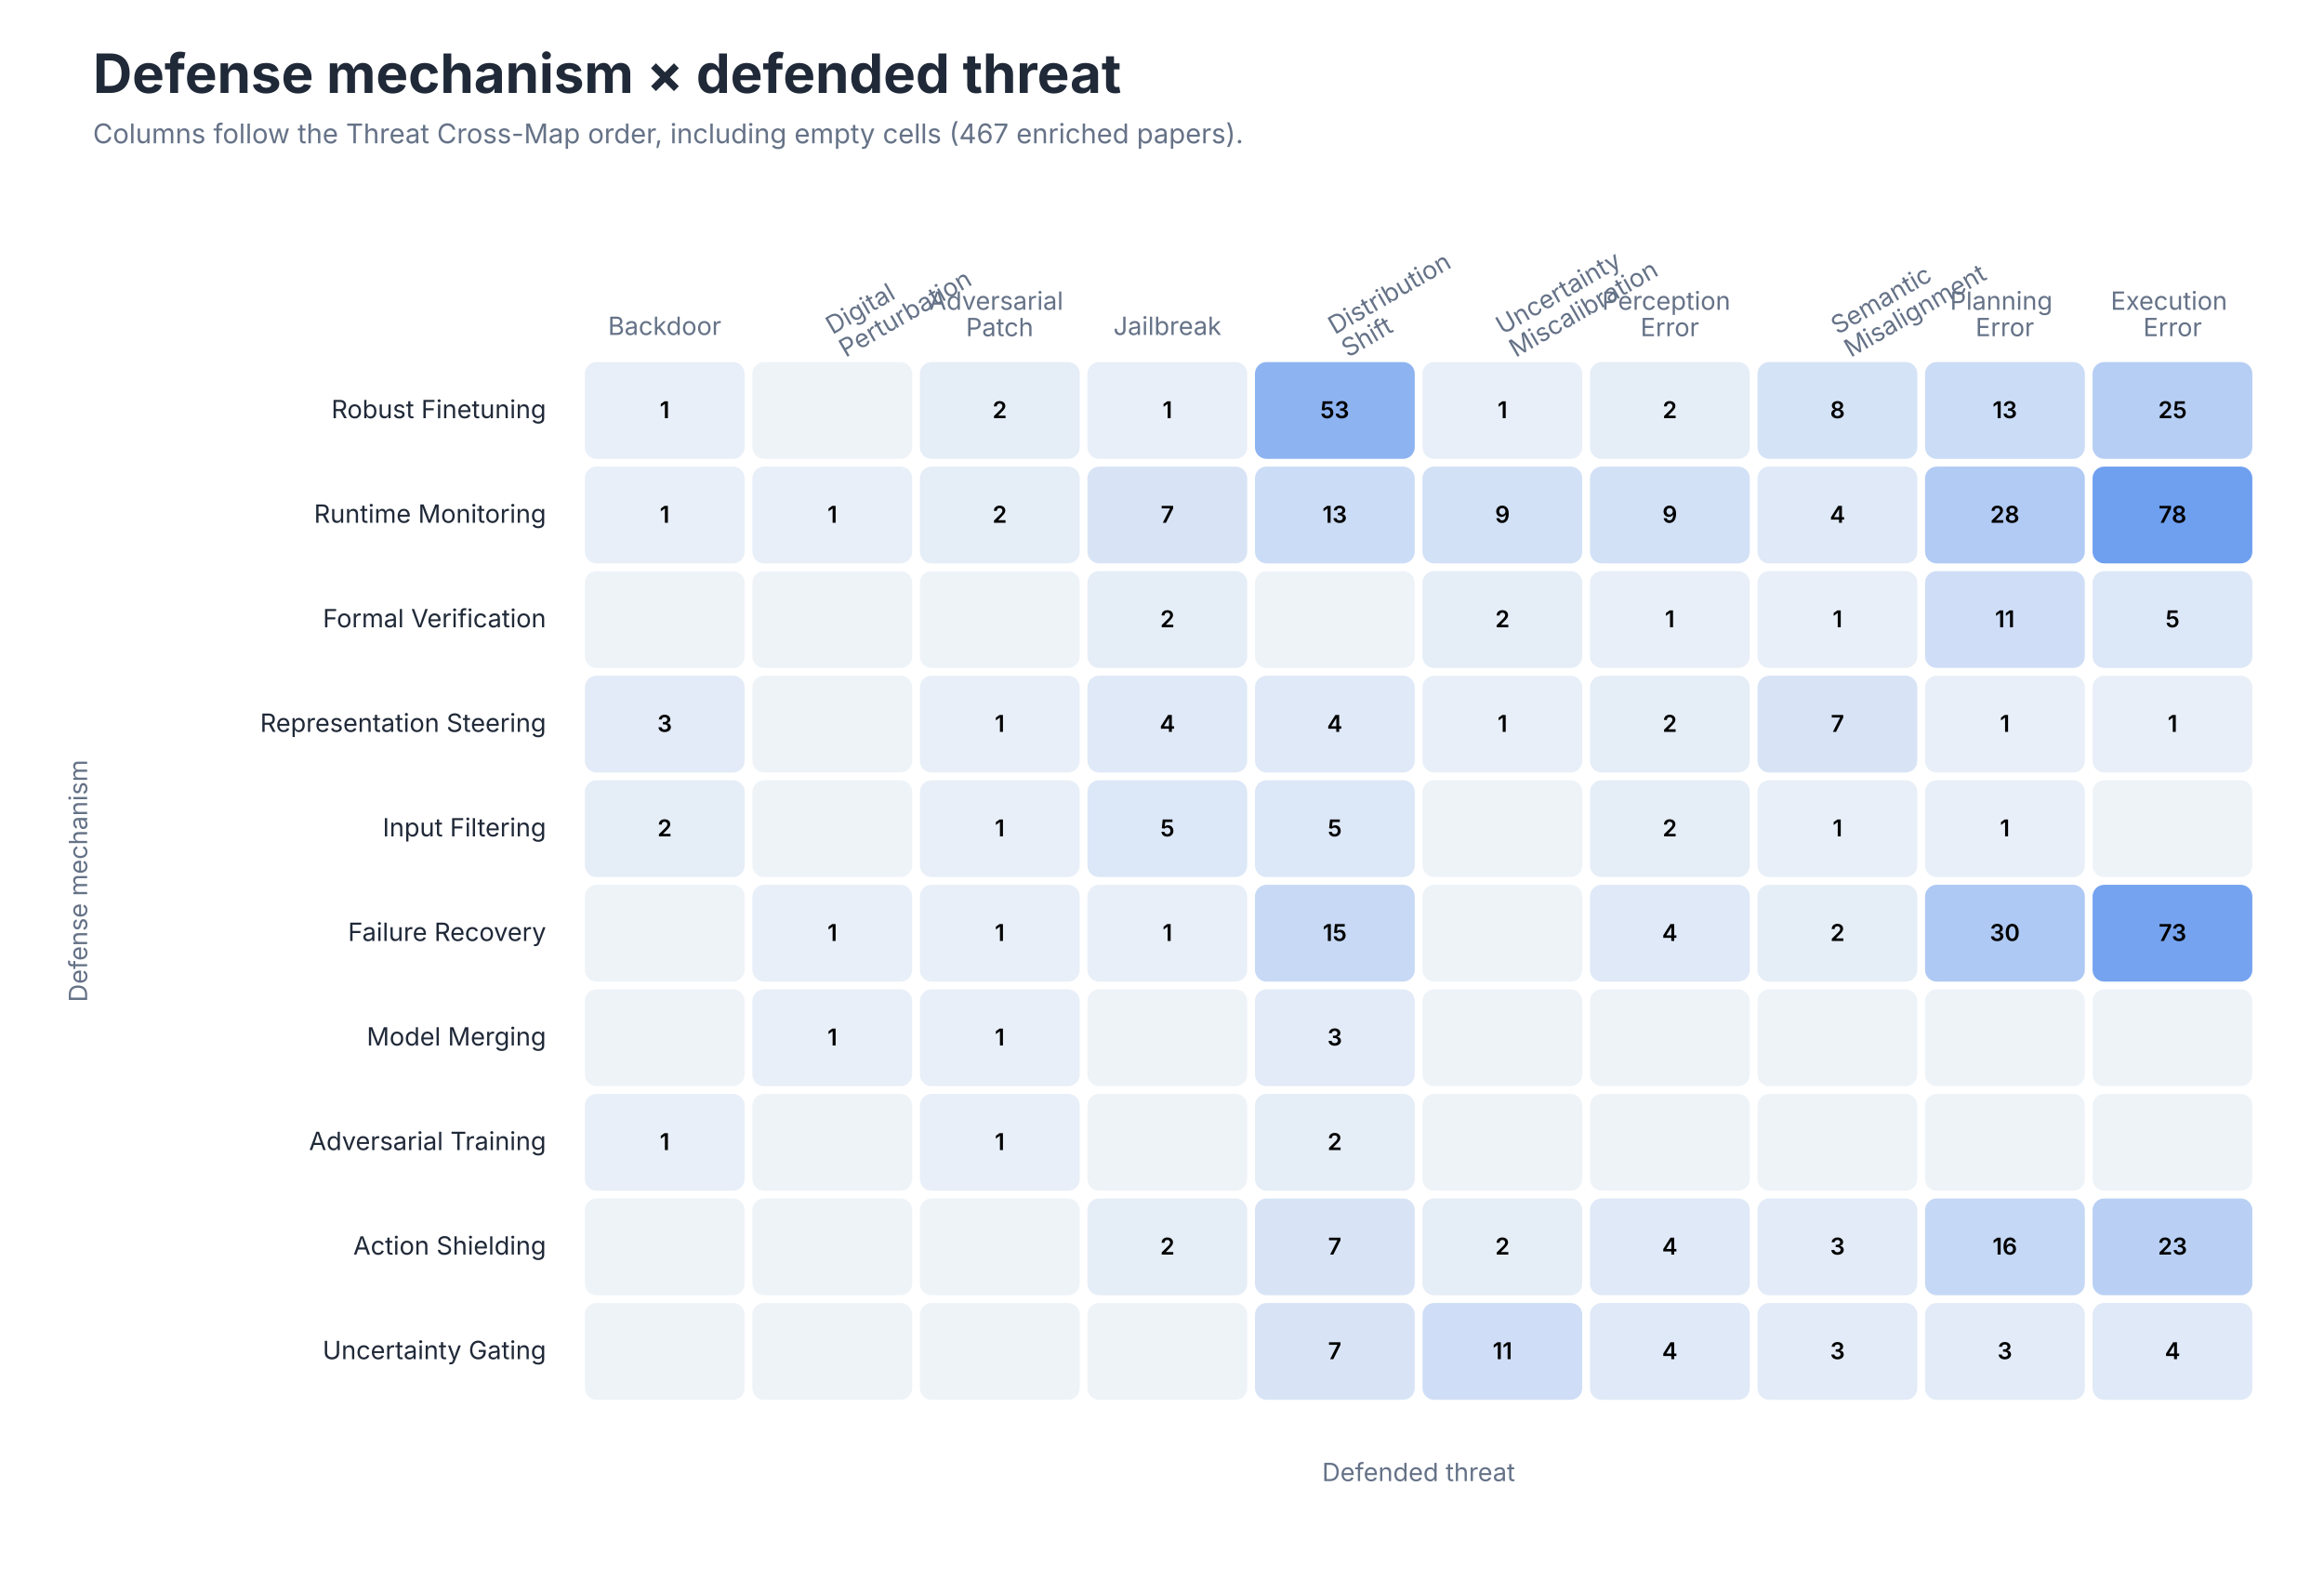
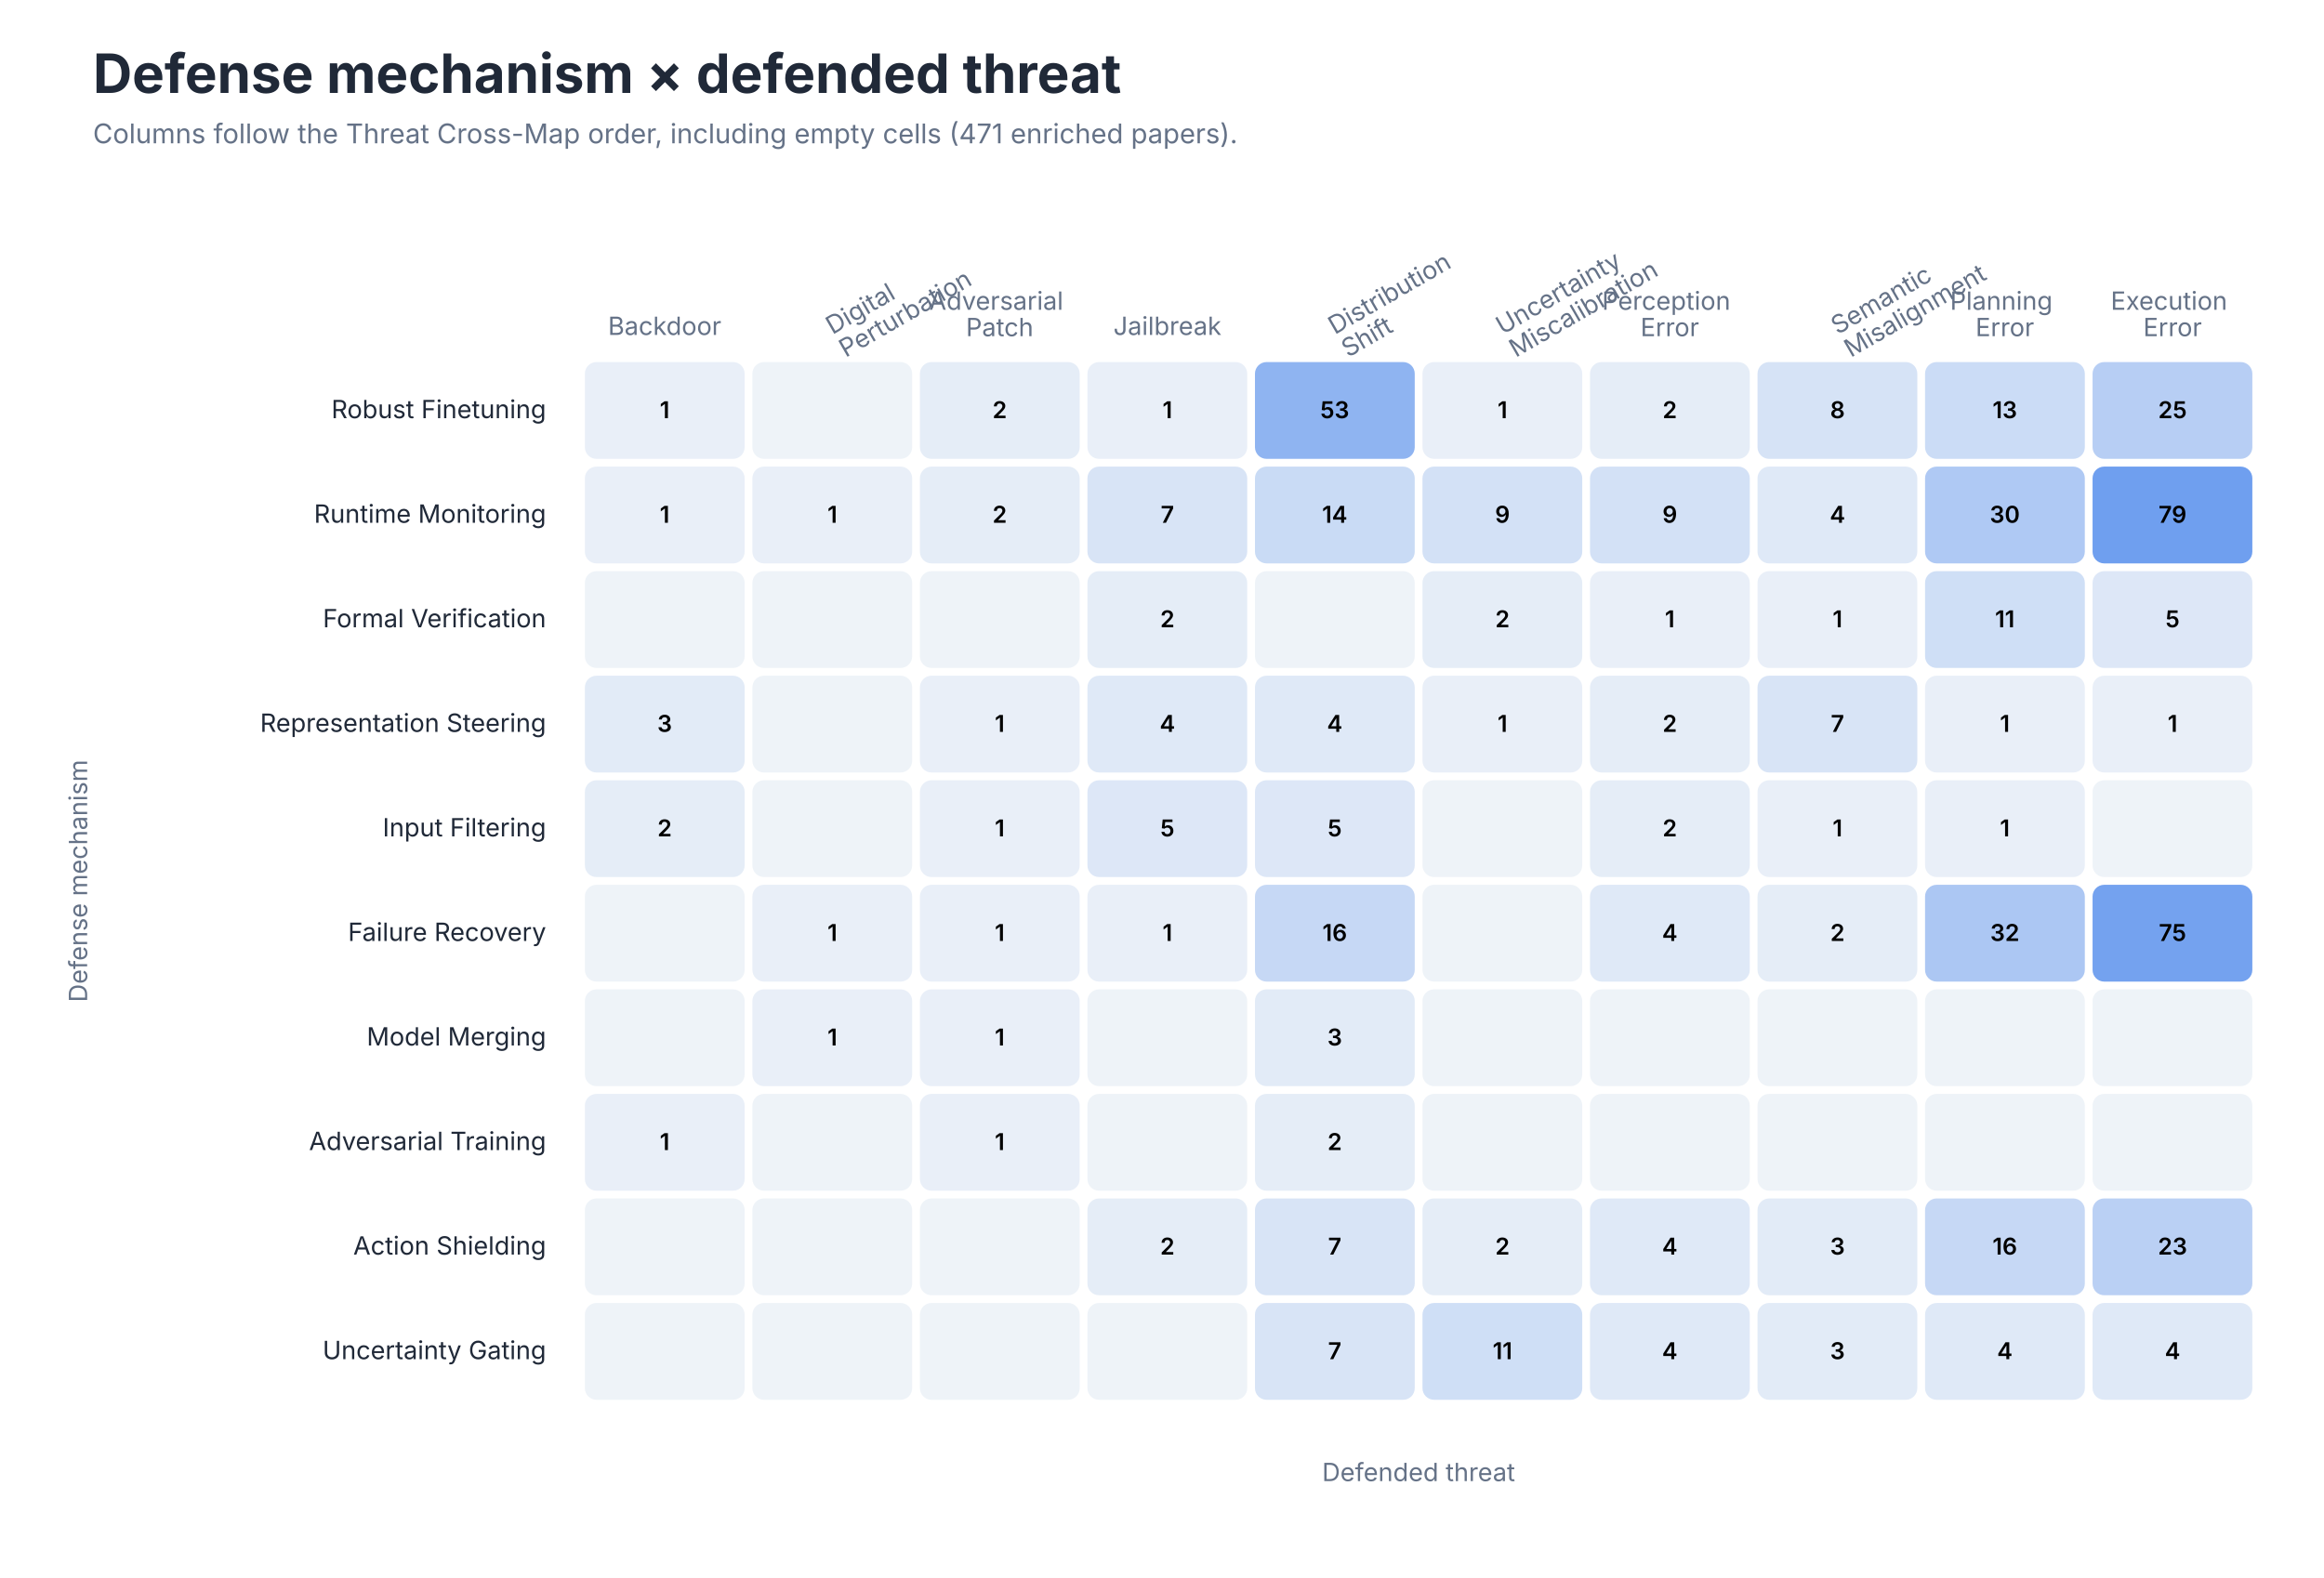
<svg xmlns="http://www.w3.org/2000/svg" role="img" aria-labelledby="title desc" viewBox="0 0 1200 815">
  <style>
text { font-family: -apple-system, BlinkMacSystemFont, 'Segoe UI', sans-serif; }
.title { font-size: 28px; font-weight: 650; fill: #202938; }
.subtitle { font-size: 14px; fill: #657287; }
.axis { font-size: 13px; fill: #657287; }
.label { font-size: 13px; fill: #202938; }
.small { font-size: 11px; fill: #657287; }
</style>
  <rect width="1200" height="815" fill="#FFFFFF" />
  <text class="title" x="48" y="48">Defense mechanism × defended threat</text>
-   <text class="subtitle" x="48" y="74">Columns follow the Threat Cross-Map order, including empty cells (467 enriched papers).</text>
+   <text class="subtitle" x="48" y="74">Columns follow the Threat Cross-Map order, including empty cells (471 enriched papers).</text>
  <text class="axis" text-anchor="middle" x="343.2" y="173.0">
    <tspan x="343.2" dy="0em">Backdoor</tspan>
  </text>
  <text class="axis" text-anchor="start" transform="translate(429.8 173.0) rotate(-30)">
    <tspan x="0" dy="0em">Digital</tspan>
    <tspan x="0" dy="1.05em">Perturbation</tspan>
  </text>
  <text class="axis" text-anchor="middle" x="516.2" y="160.0">
    <tspan x="516.2" dy="0em">Adversarial</tspan>
    <tspan x="516.2" dy="1.05em">Patch</tspan>
  </text>
  <text class="axis" text-anchor="middle" x="602.8" y="173.0">
    <tspan x="602.8" dy="0em">Jailbreak</tspan>
  </text>
  <text class="axis" text-anchor="start" transform="translate(689.2 173.0) rotate(-30)">
    <tspan x="0" dy="0em">Distribution</tspan>
    <tspan x="0" dy="1.05em">Shift</tspan>
  </text>
  <text class="axis" text-anchor="start" transform="translate(775.8 173.0) rotate(-30)">
    <tspan x="0" dy="0em">Uncertainty</tspan>
    <tspan x="0" dy="1.05em">Miscalibration</tspan>
  </text>
  <text class="axis" text-anchor="middle" x="862.2" y="160.0">
    <tspan x="862.2" dy="0em">Perception</tspan>
    <tspan x="862.2" dy="1.05em">Error</tspan>
  </text>
  <text class="axis" text-anchor="start" transform="translate(948.8 173.0) rotate(-30)">
    <tspan x="0" dy="0em">Semantic</tspan>
    <tspan x="0" dy="1.05em">Misalignment</tspan>
  </text>
  <text class="axis" text-anchor="middle" x="1035.2" y="160.0">
    <tspan x="1035.2" dy="0em">Planning</tspan>
    <tspan x="1035.2" dy="1.05em">Error</tspan>
  </text>
  <text class="axis" text-anchor="middle" x="1121.8" y="160.0">
    <tspan x="1121.8" dy="0em">Execution</tspan>
    <tspan x="1121.8" dy="1.05em">Error</tspan>
  </text>
  <text class="label" x="282" y="216.0" text-anchor="end">Robust Finetuning</text>
-   <rect x="302.0" y="187" width="82.5" height="50" rx="6" fill="#E8EFF8" />
+   <rect x="302.0" y="187" width="82.5" height="50" rx="6" fill="#E9EFF8" />
  <text x="343.2" y="216.0" text-anchor="middle" font-size="12" font-weight="600" fill="#000000">1</text>
  <rect x="388.5" y="187" width="82.5" height="50" rx="6" fill="#EEF3F8" />
  <text x="429.8" y="216.0" text-anchor="middle" font-size="12" font-weight="600" fill="#000000" />
  <rect x="475.0" y="187" width="82.5" height="50" rx="6" fill="#E5EDF7" />
  <text x="516.2" y="216.0" text-anchor="middle" font-size="12" font-weight="600" fill="#000000">2</text>
-   <rect x="561.5" y="187" width="82.5" height="50" rx="6" fill="#E8EFF8" />
+   <rect x="561.5" y="187" width="82.5" height="50" rx="6" fill="#E9EFF8" />
  <text x="602.8" y="216.0" text-anchor="middle" font-size="12" font-weight="600" fill="#000000">1</text>
-   <rect x="648.0" y="187" width="82.5" height="50" rx="6" fill="#8EB3F1" />
+   <rect x="648.0" y="187" width="82.5" height="50" rx="6" fill="#8FB4F1" />
  <text x="689.2" y="216.0" text-anchor="middle" font-size="12" font-weight="600" fill="#000000">53</text>
-   <rect x="734.5" y="187" width="82.5" height="50" rx="6" fill="#E8EFF8" />
+   <rect x="734.5" y="187" width="82.5" height="50" rx="6" fill="#E9EFF8" />
  <text x="775.8" y="216.0" text-anchor="middle" font-size="12" font-weight="600" fill="#000000">1</text>
  <rect x="821.0" y="187" width="82.5" height="50" rx="6" fill="#E5EDF7" />
  <text x="862.2" y="216.0" text-anchor="middle" font-size="12" font-weight="600" fill="#000000">2</text>
-   <rect x="907.5" y="187" width="82.5" height="50" rx="6" fill="#D5E3F6" />
+   <rect x="907.5" y="187" width="82.5" height="50" rx="6" fill="#D6E3F6" />
  <text x="948.8" y="216.0" text-anchor="middle" font-size="12" font-weight="600" fill="#000000">8</text>
  <rect x="994.0" y="187" width="82.5" height="50" rx="6" fill="#CBDCF6" />
  <text x="1035.2" y="216.0" text-anchor="middle" font-size="12" font-weight="600" fill="#000000">13</text>
-   <rect x="1080.5" y="187" width="82.5" height="50" rx="6" fill="#B6CEF4" />
+   <rect x="1080.5" y="187" width="82.5" height="50" rx="6" fill="#B7CEF4" />
  <text x="1121.8" y="216.0" text-anchor="middle" font-size="12" font-weight="600" fill="#000000">25</text>
  <text class="label" x="282" y="270.0" text-anchor="end">Runtime Monitoring</text>
-   <rect x="302.0" y="241" width="82.5" height="50" rx="6" fill="#E8EFF8" />
+   <rect x="302.0" y="241" width="82.5" height="50" rx="6" fill="#E9EFF8" />
  <text x="343.2" y="270.0" text-anchor="middle" font-size="12" font-weight="600" fill="#000000">1</text>
-   <rect x="388.5" y="241" width="82.5" height="50" rx="6" fill="#E8EFF8" />
+   <rect x="388.5" y="241" width="82.5" height="50" rx="6" fill="#E9EFF8" />
  <text x="429.8" y="270.0" text-anchor="middle" font-size="12" font-weight="600" fill="#000000">1</text>
  <rect x="475.0" y="241" width="82.5" height="50" rx="6" fill="#E5EDF7" />
  <text x="516.2" y="270.0" text-anchor="middle" font-size="12" font-weight="600" fill="#000000">2</text>
  <rect x="561.5" y="241" width="82.5" height="50" rx="6" fill="#D8E4F6" />
  <text x="602.8" y="270.0" text-anchor="middle" font-size="12" font-weight="600" fill="#000000">7</text>
-   <rect x="648.0" y="241" width="82.5" height="50" rx="6" fill="#CBDCF6" />
-   <text x="689.2" y="270.0" text-anchor="middle" font-size="12" font-weight="600" fill="#000000">13</text>
+   <rect x="648.0" y="241" width="82.5" height="50" rx="6" fill="#C9DBF5" />
+   <text x="689.2" y="270.0" text-anchor="middle" font-size="12" font-weight="600" fill="#000000">14</text>
  <rect x="734.5" y="241" width="82.5" height="50" rx="6" fill="#D3E1F6" />
  <text x="775.8" y="270.0" text-anchor="middle" font-size="12" font-weight="600" fill="#000000">9</text>
  <rect x="821.0" y="241" width="82.5" height="50" rx="6" fill="#D3E1F6" />
  <text x="862.2" y="270.0" text-anchor="middle" font-size="12" font-weight="600" fill="#000000">9</text>
  <rect x="907.5" y="241" width="82.5" height="50" rx="6" fill="#DFE9F7" />
  <text x="948.8" y="270.0" text-anchor="middle" font-size="12" font-weight="600" fill="#000000">4</text>
-   <rect x="994.0" y="241" width="82.5" height="50" rx="6" fill="#B1CBF4" />
-   <text x="1035.2" y="270.0" text-anchor="middle" font-size="12" font-weight="600" fill="#000000">28</text>
+   <rect x="994.0" y="241" width="82.5" height="50" rx="6" fill="#AFC9F4" />
+   <text x="1035.2" y="270.0" text-anchor="middle" font-size="12" font-weight="600" fill="#000000">30</text>
  <rect x="1080.5" y="241" width="82.5" height="50" rx="6" fill="#6F9FEF" />
-   <text x="1121.8" y="270.0" text-anchor="middle" font-size="12" font-weight="600" fill="#000000">78</text>
+   <text x="1121.8" y="270.0" text-anchor="middle" font-size="12" font-weight="600" fill="#000000">79</text>
  <text class="label" x="282" y="324.0" text-anchor="end">Formal Verification</text>
  <rect x="302.0" y="295" width="82.5" height="50" rx="6" fill="#EEF3F8" />
  <text x="343.2" y="324.0" text-anchor="middle" font-size="12" font-weight="600" fill="#000000" />
  <rect x="388.5" y="295" width="82.5" height="50" rx="6" fill="#EEF3F8" />
  <text x="429.8" y="324.0" text-anchor="middle" font-size="12" font-weight="600" fill="#000000" />
  <rect x="475.0" y="295" width="82.5" height="50" rx="6" fill="#EEF3F8" />
  <text x="516.2" y="324.0" text-anchor="middle" font-size="12" font-weight="600" fill="#000000" />
  <rect x="561.5" y="295" width="82.5" height="50" rx="6" fill="#E5EDF7" />
  <text x="602.8" y="324.0" text-anchor="middle" font-size="12" font-weight="600" fill="#000000">2</text>
  <rect x="648.0" y="295" width="82.5" height="50" rx="6" fill="#EEF3F8" />
  <text x="689.2" y="324.0" text-anchor="middle" font-size="12" font-weight="600" fill="#000000" />
  <rect x="734.5" y="295" width="82.5" height="50" rx="6" fill="#E5EDF7" />
  <text x="775.8" y="324.0" text-anchor="middle" font-size="12" font-weight="600" fill="#000000">2</text>
-   <rect x="821.0" y="295" width="82.5" height="50" rx="6" fill="#E8EFF8" />
+   <rect x="821.0" y="295" width="82.5" height="50" rx="6" fill="#E9EFF8" />
  <text x="862.2" y="324.0" text-anchor="middle" font-size="12" font-weight="600" fill="#000000">1</text>
-   <rect x="907.5" y="295" width="82.5" height="50" rx="6" fill="#E8EFF8" />
+   <rect x="907.5" y="295" width="82.5" height="50" rx="6" fill="#E9EFF8" />
  <text x="948.8" y="324.0" text-anchor="middle" font-size="12" font-weight="600" fill="#000000">1</text>
-   <rect x="994.0" y="295" width="82.5" height="50" rx="6" fill="#CFDEF6" />
+   <rect x="994.0" y="295" width="82.5" height="50" rx="6" fill="#CFDFF6" />
  <text x="1035.2" y="324.0" text-anchor="middle" font-size="12" font-weight="600" fill="#000000">11</text>
-   <rect x="1080.5" y="295" width="82.5" height="50" rx="6" fill="#DCE7F7" />
+   <rect x="1080.5" y="295" width="82.5" height="50" rx="6" fill="#DDE7F7" />
  <text x="1121.8" y="324.0" text-anchor="middle" font-size="12" font-weight="600" fill="#000000">5</text>
  <text class="label" x="282" y="378.0" text-anchor="end">Representation Steering</text>
  <rect x="302.0" y="349" width="82.5" height="50" rx="6" fill="#E2EBF7" />
  <text x="343.2" y="378.0" text-anchor="middle" font-size="12" font-weight="600" fill="#000000">3</text>
  <rect x="388.5" y="349" width="82.5" height="50" rx="6" fill="#EEF3F8" />
  <text x="429.8" y="378.0" text-anchor="middle" font-size="12" font-weight="600" fill="#000000" />
-   <rect x="475.0" y="349" width="82.5" height="50" rx="6" fill="#E8EFF8" />
+   <rect x="475.0" y="349" width="82.5" height="50" rx="6" fill="#E9EFF8" />
  <text x="516.2" y="378.0" text-anchor="middle" font-size="12" font-weight="600" fill="#000000">1</text>
  <rect x="561.5" y="349" width="82.5" height="50" rx="6" fill="#DFE9F7" />
  <text x="602.8" y="378.0" text-anchor="middle" font-size="12" font-weight="600" fill="#000000">4</text>
  <rect x="648.0" y="349" width="82.5" height="50" rx="6" fill="#DFE9F7" />
  <text x="689.2" y="378.0" text-anchor="middle" font-size="12" font-weight="600" fill="#000000">4</text>
-   <rect x="734.5" y="349" width="82.5" height="50" rx="6" fill="#E8EFF8" />
+   <rect x="734.5" y="349" width="82.5" height="50" rx="6" fill="#E9EFF8" />
  <text x="775.8" y="378.0" text-anchor="middle" font-size="12" font-weight="600" fill="#000000">1</text>
  <rect x="821.0" y="349" width="82.5" height="50" rx="6" fill="#E5EDF7" />
  <text x="862.2" y="378.0" text-anchor="middle" font-size="12" font-weight="600" fill="#000000">2</text>
  <rect x="907.5" y="349" width="82.5" height="50" rx="6" fill="#D8E4F6" />
  <text x="948.8" y="378.0" text-anchor="middle" font-size="12" font-weight="600" fill="#000000">7</text>
-   <rect x="994.0" y="349" width="82.5" height="50" rx="6" fill="#E8EFF8" />
+   <rect x="994.0" y="349" width="82.5" height="50" rx="6" fill="#E9EFF8" />
  <text x="1035.2" y="378.0" text-anchor="middle" font-size="12" font-weight="600" fill="#000000">1</text>
-   <rect x="1080.5" y="349" width="82.5" height="50" rx="6" fill="#E8EFF8" />
+   <rect x="1080.5" y="349" width="82.5" height="50" rx="6" fill="#E9EFF8" />
  <text x="1121.8" y="378.0" text-anchor="middle" font-size="12" font-weight="600" fill="#000000">1</text>
  <text class="label" x="282" y="432.0" text-anchor="end">Input Filtering</text>
  <rect x="302.0" y="403" width="82.5" height="50" rx="6" fill="#E5EDF7" />
  <text x="343.2" y="432.0" text-anchor="middle" font-size="12" font-weight="600" fill="#000000">2</text>
  <rect x="388.5" y="403" width="82.5" height="50" rx="6" fill="#EEF3F8" />
  <text x="429.8" y="432.0" text-anchor="middle" font-size="12" font-weight="600" fill="#000000" />
-   <rect x="475.0" y="403" width="82.5" height="50" rx="6" fill="#E8EFF8" />
+   <rect x="475.0" y="403" width="82.5" height="50" rx="6" fill="#E9EFF8" />
  <text x="516.2" y="432.0" text-anchor="middle" font-size="12" font-weight="600" fill="#000000">1</text>
-   <rect x="561.5" y="403" width="82.5" height="50" rx="6" fill="#DCE7F7" />
+   <rect x="561.5" y="403" width="82.5" height="50" rx="6" fill="#DDE7F7" />
  <text x="602.8" y="432.0" text-anchor="middle" font-size="12" font-weight="600" fill="#000000">5</text>
-   <rect x="648.0" y="403" width="82.5" height="50" rx="6" fill="#DCE7F7" />
+   <rect x="648.0" y="403" width="82.5" height="50" rx="6" fill="#DDE7F7" />
  <text x="689.2" y="432.0" text-anchor="middle" font-size="12" font-weight="600" fill="#000000">5</text>
  <rect x="734.5" y="403" width="82.5" height="50" rx="6" fill="#EEF3F8" />
  <text x="775.8" y="432.0" text-anchor="middle" font-size="12" font-weight="600" fill="#000000" />
  <rect x="821.0" y="403" width="82.5" height="50" rx="6" fill="#E5EDF7" />
  <text x="862.2" y="432.0" text-anchor="middle" font-size="12" font-weight="600" fill="#000000">2</text>
-   <rect x="907.5" y="403" width="82.5" height="50" rx="6" fill="#E8EFF8" />
+   <rect x="907.5" y="403" width="82.5" height="50" rx="6" fill="#E9EFF8" />
  <text x="948.8" y="432.0" text-anchor="middle" font-size="12" font-weight="600" fill="#000000">1</text>
-   <rect x="994.0" y="403" width="82.5" height="50" rx="6" fill="#E8EFF8" />
+   <rect x="994.0" y="403" width="82.5" height="50" rx="6" fill="#E9EFF8" />
  <text x="1035.2" y="432.0" text-anchor="middle" font-size="12" font-weight="600" fill="#000000">1</text>
  <rect x="1080.5" y="403" width="82.5" height="50" rx="6" fill="#EEF3F8" />
  <text x="1121.8" y="432.0" text-anchor="middle" font-size="12" font-weight="600" fill="#000000" />
  <text class="label" x="282" y="486.0" text-anchor="end">Failure Recovery</text>
  <rect x="302.0" y="457" width="82.5" height="50" rx="6" fill="#EEF3F8" />
  <text x="343.2" y="486.0" text-anchor="middle" font-size="12" font-weight="600" fill="#000000" />
-   <rect x="388.5" y="457" width="82.5" height="50" rx="6" fill="#E8EFF8" />
+   <rect x="388.5" y="457" width="82.5" height="50" rx="6" fill="#E9EFF8" />
  <text x="429.8" y="486.0" text-anchor="middle" font-size="12" font-weight="600" fill="#000000">1</text>
-   <rect x="475.0" y="457" width="82.5" height="50" rx="6" fill="#E8EFF8" />
+   <rect x="475.0" y="457" width="82.5" height="50" rx="6" fill="#E9EFF8" />
  <text x="516.2" y="486.0" text-anchor="middle" font-size="12" font-weight="600" fill="#000000">1</text>
-   <rect x="561.5" y="457" width="82.5" height="50" rx="6" fill="#E8EFF8" />
+   <rect x="561.5" y="457" width="82.5" height="50" rx="6" fill="#E9EFF8" />
  <text x="602.8" y="486.0" text-anchor="middle" font-size="12" font-weight="600" fill="#000000">1</text>
-   <rect x="648.0" y="457" width="82.5" height="50" rx="6" fill="#C7D9F5" />
-   <text x="689.2" y="486.0" text-anchor="middle" font-size="12" font-weight="600" fill="#000000">15</text>
+   <rect x="648.0" y="457" width="82.5" height="50" rx="6" fill="#C6D8F5" />
+   <text x="689.2" y="486.0" text-anchor="middle" font-size="12" font-weight="600" fill="#000000">16</text>
  <rect x="734.5" y="457" width="82.5" height="50" rx="6" fill="#EEF3F8" />
  <text x="775.8" y="486.0" text-anchor="middle" font-size="12" font-weight="600" fill="#000000" />
  <rect x="821.0" y="457" width="82.5" height="50" rx="6" fill="#DFE9F7" />
  <text x="862.2" y="486.0" text-anchor="middle" font-size="12" font-weight="600" fill="#000000">4</text>
  <rect x="907.5" y="457" width="82.5" height="50" rx="6" fill="#E5EDF7" />
  <text x="948.8" y="486.0" text-anchor="middle" font-size="12" font-weight="600" fill="#000000">2</text>
-   <rect x="994.0" y="457" width="82.5" height="50" rx="6" fill="#AEC9F3" />
-   <text x="1035.2" y="486.0" text-anchor="middle" font-size="12" font-weight="600" fill="#000000">30</text>
-   <rect x="1080.5" y="457" width="82.5" height="50" rx="6" fill="#75A3EF" />
-   <text x="1121.8" y="486.0" text-anchor="middle" font-size="12" font-weight="600" fill="#000000">73</text>
+   <rect x="994.0" y="457" width="82.5" height="50" rx="6" fill="#ACC7F3" />
+   <text x="1035.2" y="486.0" text-anchor="middle" font-size="12" font-weight="600" fill="#000000">32</text>
+   <rect x="1080.5" y="457" width="82.5" height="50" rx="6" fill="#74A2EF" />
+   <text x="1121.8" y="486.0" text-anchor="middle" font-size="12" font-weight="600" fill="#000000">75</text>
  <text class="label" x="282" y="540.0" text-anchor="end">Model Merging</text>
  <rect x="302.0" y="511" width="82.5" height="50" rx="6" fill="#EEF3F8" />
  <text x="343.2" y="540.0" text-anchor="middle" font-size="12" font-weight="600" fill="#000000" />
-   <rect x="388.5" y="511" width="82.5" height="50" rx="6" fill="#E8EFF8" />
+   <rect x="388.5" y="511" width="82.5" height="50" rx="6" fill="#E9EFF8" />
  <text x="429.8" y="540.0" text-anchor="middle" font-size="12" font-weight="600" fill="#000000">1</text>
-   <rect x="475.0" y="511" width="82.5" height="50" rx="6" fill="#E8EFF8" />
+   <rect x="475.0" y="511" width="82.5" height="50" rx="6" fill="#E9EFF8" />
  <text x="516.2" y="540.0" text-anchor="middle" font-size="12" font-weight="600" fill="#000000">1</text>
  <rect x="561.5" y="511" width="82.5" height="50" rx="6" fill="#EEF3F8" />
  <text x="602.8" y="540.0" text-anchor="middle" font-size="12" font-weight="600" fill="#000000" />
  <rect x="648.0" y="511" width="82.5" height="50" rx="6" fill="#E2EBF7" />
  <text x="689.2" y="540.0" text-anchor="middle" font-size="12" font-weight="600" fill="#000000">3</text>
  <rect x="734.5" y="511" width="82.5" height="50" rx="6" fill="#EEF3F8" />
  <text x="775.8" y="540.0" text-anchor="middle" font-size="12" font-weight="600" fill="#000000" />
  <rect x="821.0" y="511" width="82.5" height="50" rx="6" fill="#EEF3F8" />
  <text x="862.2" y="540.0" text-anchor="middle" font-size="12" font-weight="600" fill="#000000" />
  <rect x="907.5" y="511" width="82.5" height="50" rx="6" fill="#EEF3F8" />
  <text x="948.8" y="540.0" text-anchor="middle" font-size="12" font-weight="600" fill="#000000" />
  <rect x="994.0" y="511" width="82.5" height="50" rx="6" fill="#EEF3F8" />
  <text x="1035.2" y="540.0" text-anchor="middle" font-size="12" font-weight="600" fill="#000000" />
  <rect x="1080.5" y="511" width="82.5" height="50" rx="6" fill="#EEF3F8" />
  <text x="1121.8" y="540.0" text-anchor="middle" font-size="12" font-weight="600" fill="#000000" />
  <text class="label" x="282" y="594.0" text-anchor="end">Adversarial Training</text>
-   <rect x="302.0" y="565" width="82.5" height="50" rx="6" fill="#E8EFF8" />
+   <rect x="302.0" y="565" width="82.5" height="50" rx="6" fill="#E9EFF8" />
  <text x="343.2" y="594.0" text-anchor="middle" font-size="12" font-weight="600" fill="#000000">1</text>
  <rect x="388.5" y="565" width="82.5" height="50" rx="6" fill="#EEF3F8" />
  <text x="429.8" y="594.0" text-anchor="middle" font-size="12" font-weight="600" fill="#000000" />
-   <rect x="475.0" y="565" width="82.5" height="50" rx="6" fill="#E8EFF8" />
+   <rect x="475.0" y="565" width="82.5" height="50" rx="6" fill="#E9EFF8" />
  <text x="516.2" y="594.0" text-anchor="middle" font-size="12" font-weight="600" fill="#000000">1</text>
  <rect x="561.5" y="565" width="82.5" height="50" rx="6" fill="#EEF3F8" />
  <text x="602.8" y="594.0" text-anchor="middle" font-size="12" font-weight="600" fill="#000000" />
  <rect x="648.0" y="565" width="82.5" height="50" rx="6" fill="#E5EDF7" />
  <text x="689.2" y="594.0" text-anchor="middle" font-size="12" font-weight="600" fill="#000000">2</text>
  <rect x="734.5" y="565" width="82.5" height="50" rx="6" fill="#EEF3F8" />
  <text x="775.8" y="594.0" text-anchor="middle" font-size="12" font-weight="600" fill="#000000" />
  <rect x="821.0" y="565" width="82.5" height="50" rx="6" fill="#EEF3F8" />
  <text x="862.2" y="594.0" text-anchor="middle" font-size="12" font-weight="600" fill="#000000" />
  <rect x="907.5" y="565" width="82.5" height="50" rx="6" fill="#EEF3F8" />
  <text x="948.8" y="594.0" text-anchor="middle" font-size="12" font-weight="600" fill="#000000" />
  <rect x="994.0" y="565" width="82.5" height="50" rx="6" fill="#EEF3F8" />
  <text x="1035.2" y="594.0" text-anchor="middle" font-size="12" font-weight="600" fill="#000000" />
  <rect x="1080.5" y="565" width="82.5" height="50" rx="6" fill="#EEF3F8" />
  <text x="1121.8" y="594.0" text-anchor="middle" font-size="12" font-weight="600" fill="#000000" />
  <text class="label" x="282" y="648.0" text-anchor="end">Action Shielding</text>
  <rect x="302.0" y="619" width="82.5" height="50" rx="6" fill="#EEF3F8" />
  <text x="343.2" y="648.0" text-anchor="middle" font-size="12" font-weight="600" fill="#000000" />
  <rect x="388.5" y="619" width="82.5" height="50" rx="6" fill="#EEF3F8" />
  <text x="429.8" y="648.0" text-anchor="middle" font-size="12" font-weight="600" fill="#000000" />
  <rect x="475.0" y="619" width="82.5" height="50" rx="6" fill="#EEF3F8" />
  <text x="516.2" y="648.0" text-anchor="middle" font-size="12" font-weight="600" fill="#000000" />
  <rect x="561.5" y="619" width="82.5" height="50" rx="6" fill="#E5EDF7" />
  <text x="602.8" y="648.0" text-anchor="middle" font-size="12" font-weight="600" fill="#000000">2</text>
  <rect x="648.0" y="619" width="82.5" height="50" rx="6" fill="#D8E4F6" />
  <text x="689.2" y="648.0" text-anchor="middle" font-size="12" font-weight="600" fill="#000000">7</text>
  <rect x="734.5" y="619" width="82.5" height="50" rx="6" fill="#E5EDF7" />
  <text x="775.8" y="648.0" text-anchor="middle" font-size="12" font-weight="600" fill="#000000">2</text>
  <rect x="821.0" y="619" width="82.5" height="50" rx="6" fill="#DFE9F7" />
  <text x="862.2" y="648.0" text-anchor="middle" font-size="12" font-weight="600" fill="#000000">4</text>
  <rect x="907.5" y="619" width="82.5" height="50" rx="6" fill="#E2EBF7" />
  <text x="948.8" y="648.0" text-anchor="middle" font-size="12" font-weight="600" fill="#000000">3</text>
-   <rect x="994.0" y="619" width="82.5" height="50" rx="6" fill="#C5D8F5" />
+   <rect x="994.0" y="619" width="82.5" height="50" rx="6" fill="#C6D8F5" />
  <text x="1035.2" y="648.0" text-anchor="middle" font-size="12" font-weight="600" fill="#000000">16</text>
-   <rect x="1080.5" y="619" width="82.5" height="50" rx="6" fill="#B9D0F4" />
+   <rect x="1080.5" y="619" width="82.5" height="50" rx="6" fill="#BAD0F4" />
  <text x="1121.8" y="648.0" text-anchor="middle" font-size="12" font-weight="600" fill="#000000">23</text>
  <text class="label" x="282" y="702.0" text-anchor="end">Uncertainty Gating</text>
  <rect x="302.0" y="673" width="82.5" height="50" rx="6" fill="#EEF3F8" />
  <text x="343.2" y="702.0" text-anchor="middle" font-size="12" font-weight="600" fill="#000000" />
  <rect x="388.5" y="673" width="82.5" height="50" rx="6" fill="#EEF3F8" />
  <text x="429.8" y="702.0" text-anchor="middle" font-size="12" font-weight="600" fill="#000000" />
  <rect x="475.0" y="673" width="82.5" height="50" rx="6" fill="#EEF3F8" />
  <text x="516.2" y="702.0" text-anchor="middle" font-size="12" font-weight="600" fill="#000000" />
  <rect x="561.5" y="673" width="82.5" height="50" rx="6" fill="#EEF3F8" />
  <text x="602.8" y="702.0" text-anchor="middle" font-size="12" font-weight="600" fill="#000000" />
  <rect x="648.0" y="673" width="82.5" height="50" rx="6" fill="#D8E4F6" />
  <text x="689.2" y="702.0" text-anchor="middle" font-size="12" font-weight="600" fill="#000000">7</text>
-   <rect x="734.5" y="673" width="82.5" height="50" rx="6" fill="#CFDEF6" />
+   <rect x="734.5" y="673" width="82.5" height="50" rx="6" fill="#CFDFF6" />
  <text x="775.8" y="702.0" text-anchor="middle" font-size="12" font-weight="600" fill="#000000">11</text>
  <rect x="821.0" y="673" width="82.5" height="50" rx="6" fill="#DFE9F7" />
  <text x="862.2" y="702.0" text-anchor="middle" font-size="12" font-weight="600" fill="#000000">4</text>
  <rect x="907.5" y="673" width="82.5" height="50" rx="6" fill="#E2EBF7" />
  <text x="948.8" y="702.0" text-anchor="middle" font-size="12" font-weight="600" fill="#000000">3</text>
-   <rect x="994.0" y="673" width="82.5" height="50" rx="6" fill="#E2EBF7" />
-   <text x="1035.2" y="702.0" text-anchor="middle" font-size="12" font-weight="600" fill="#000000">3</text>
+   <rect x="994.0" y="673" width="82.5" height="50" rx="6" fill="#DFE9F7" />
+   <text x="1035.2" y="702.0" text-anchor="middle" font-size="12" font-weight="600" fill="#000000">4</text>
  <rect x="1080.5" y="673" width="82.5" height="50" rx="6" fill="#DFE9F7" />
  <text x="1121.8" y="702.0" text-anchor="middle" font-size="12" font-weight="600" fill="#000000">4</text>
  <text class="axis" x="732.5" y="765" text-anchor="middle">Defended threat</text>
  <text class="axis" transform="translate(45 455.0) rotate(-90)" text-anchor="middle">Defense mechanism</text>
</svg>
